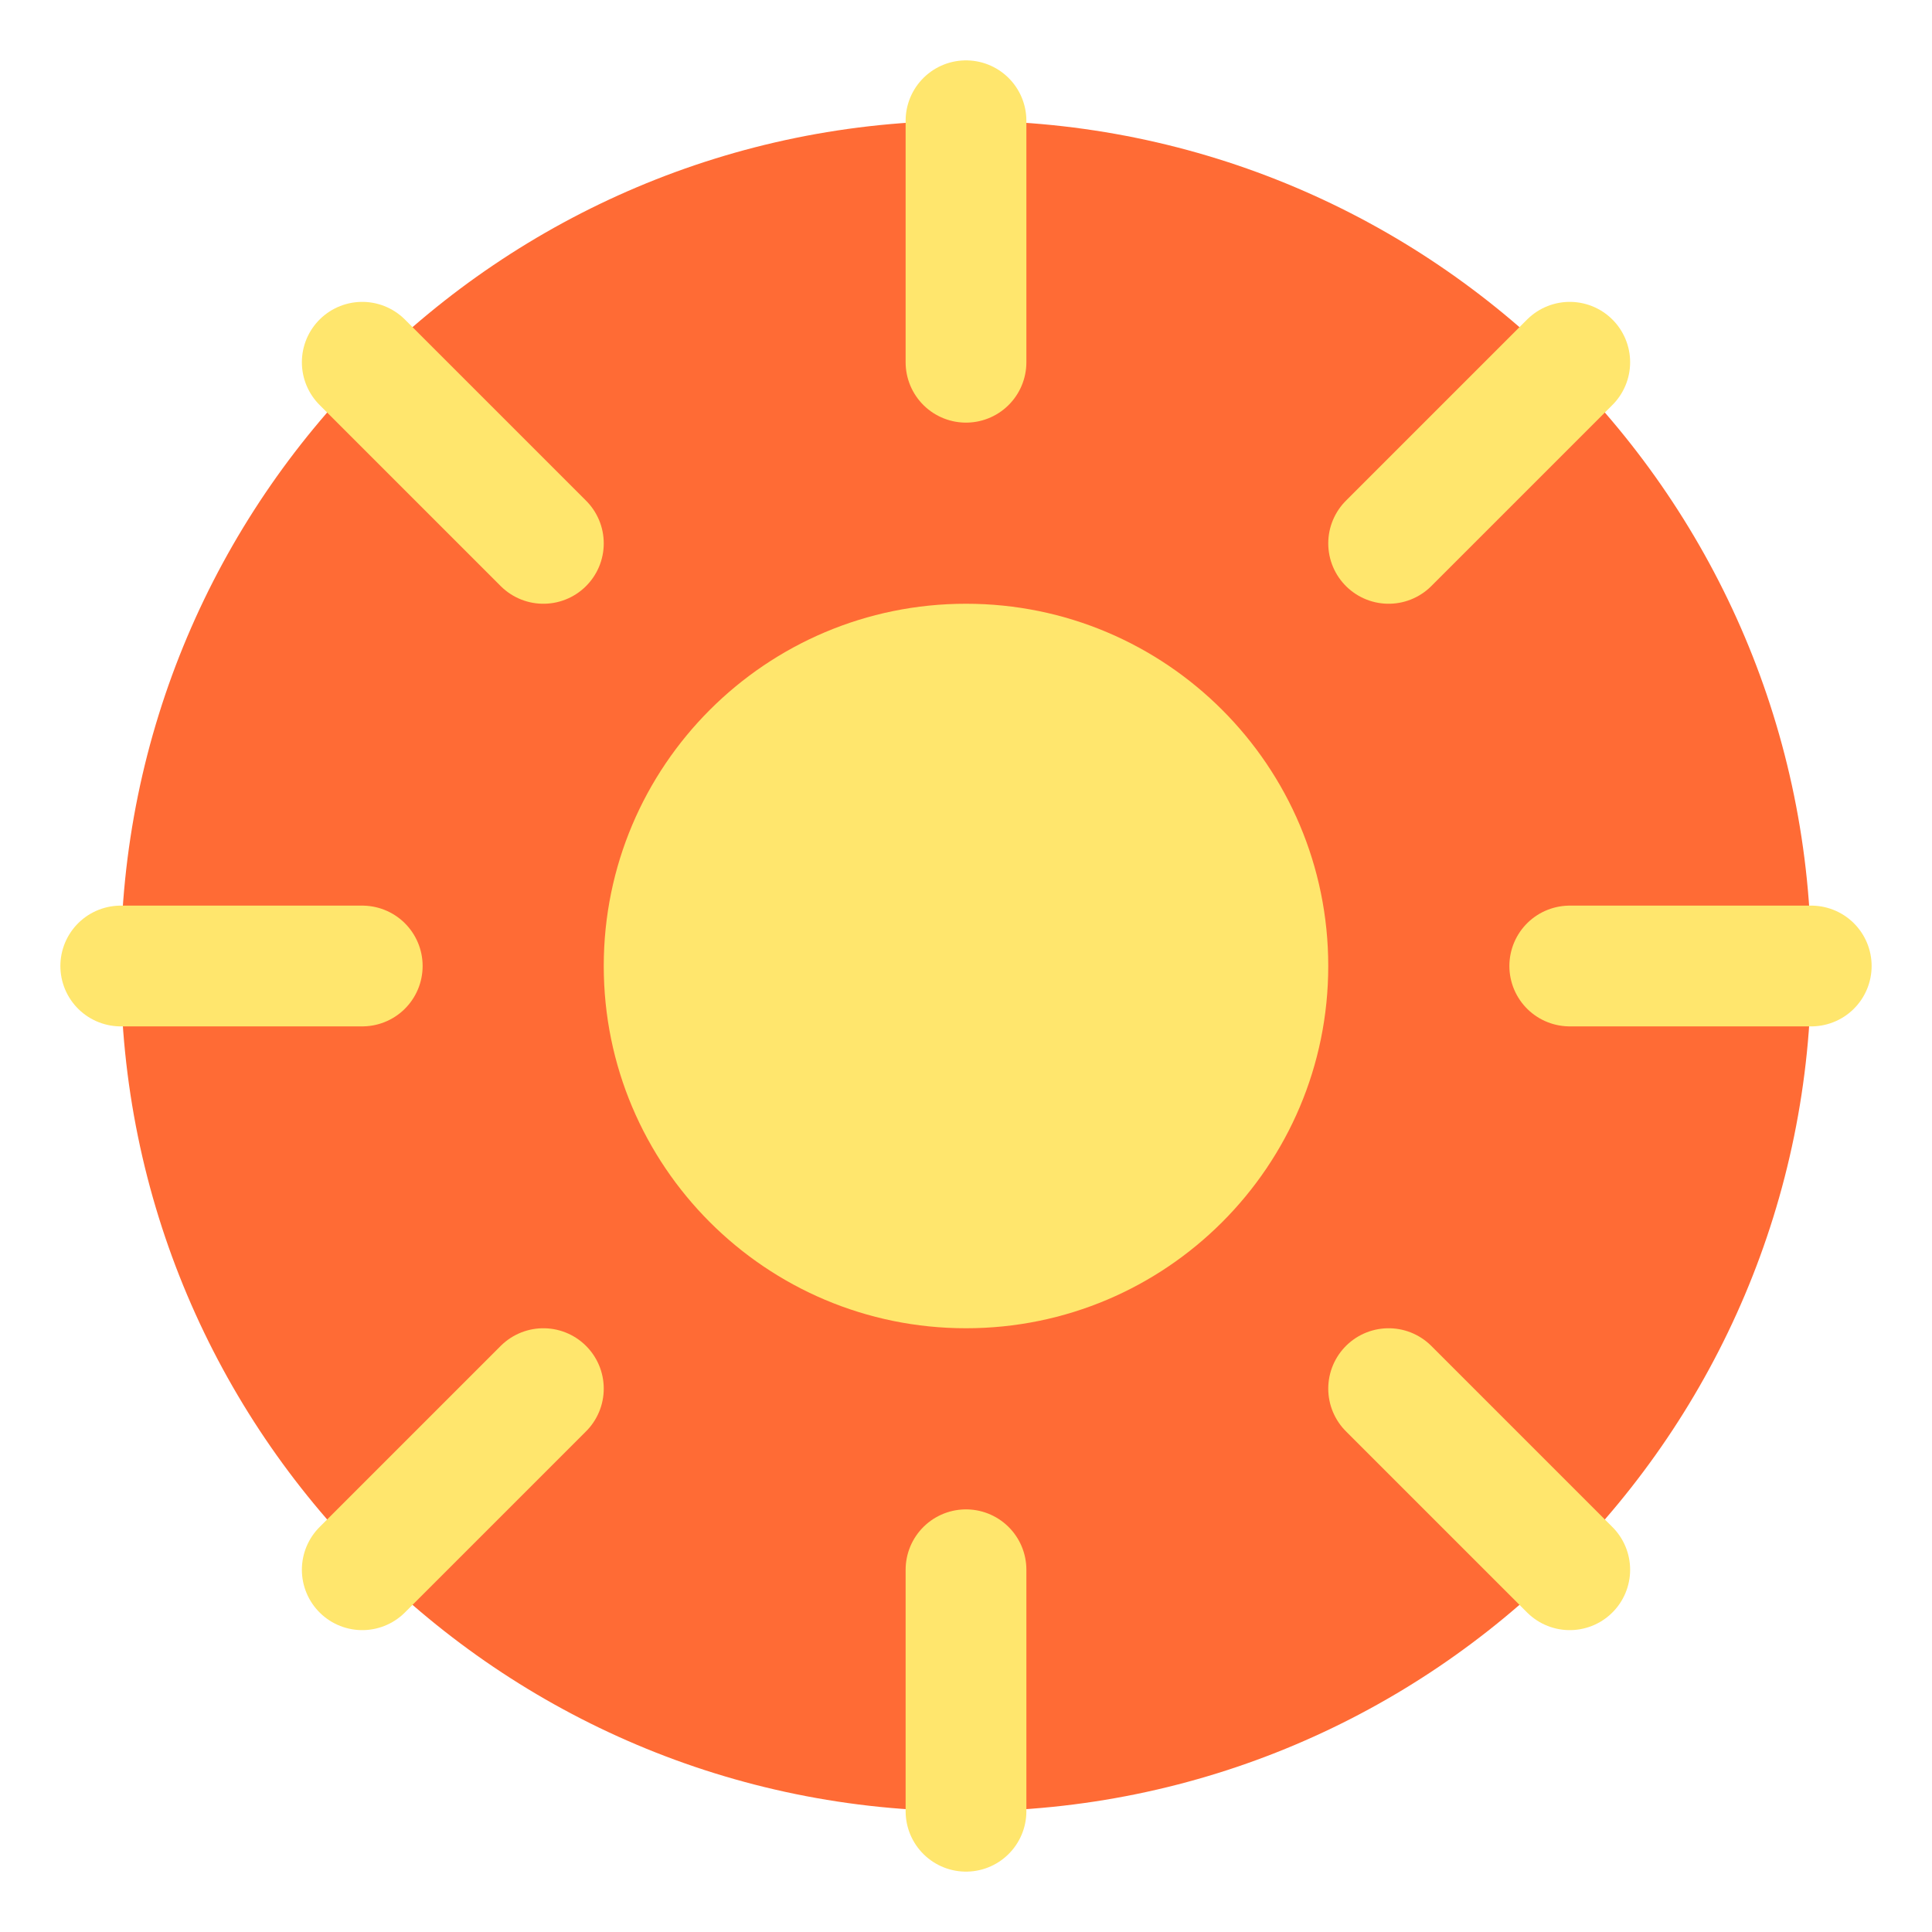
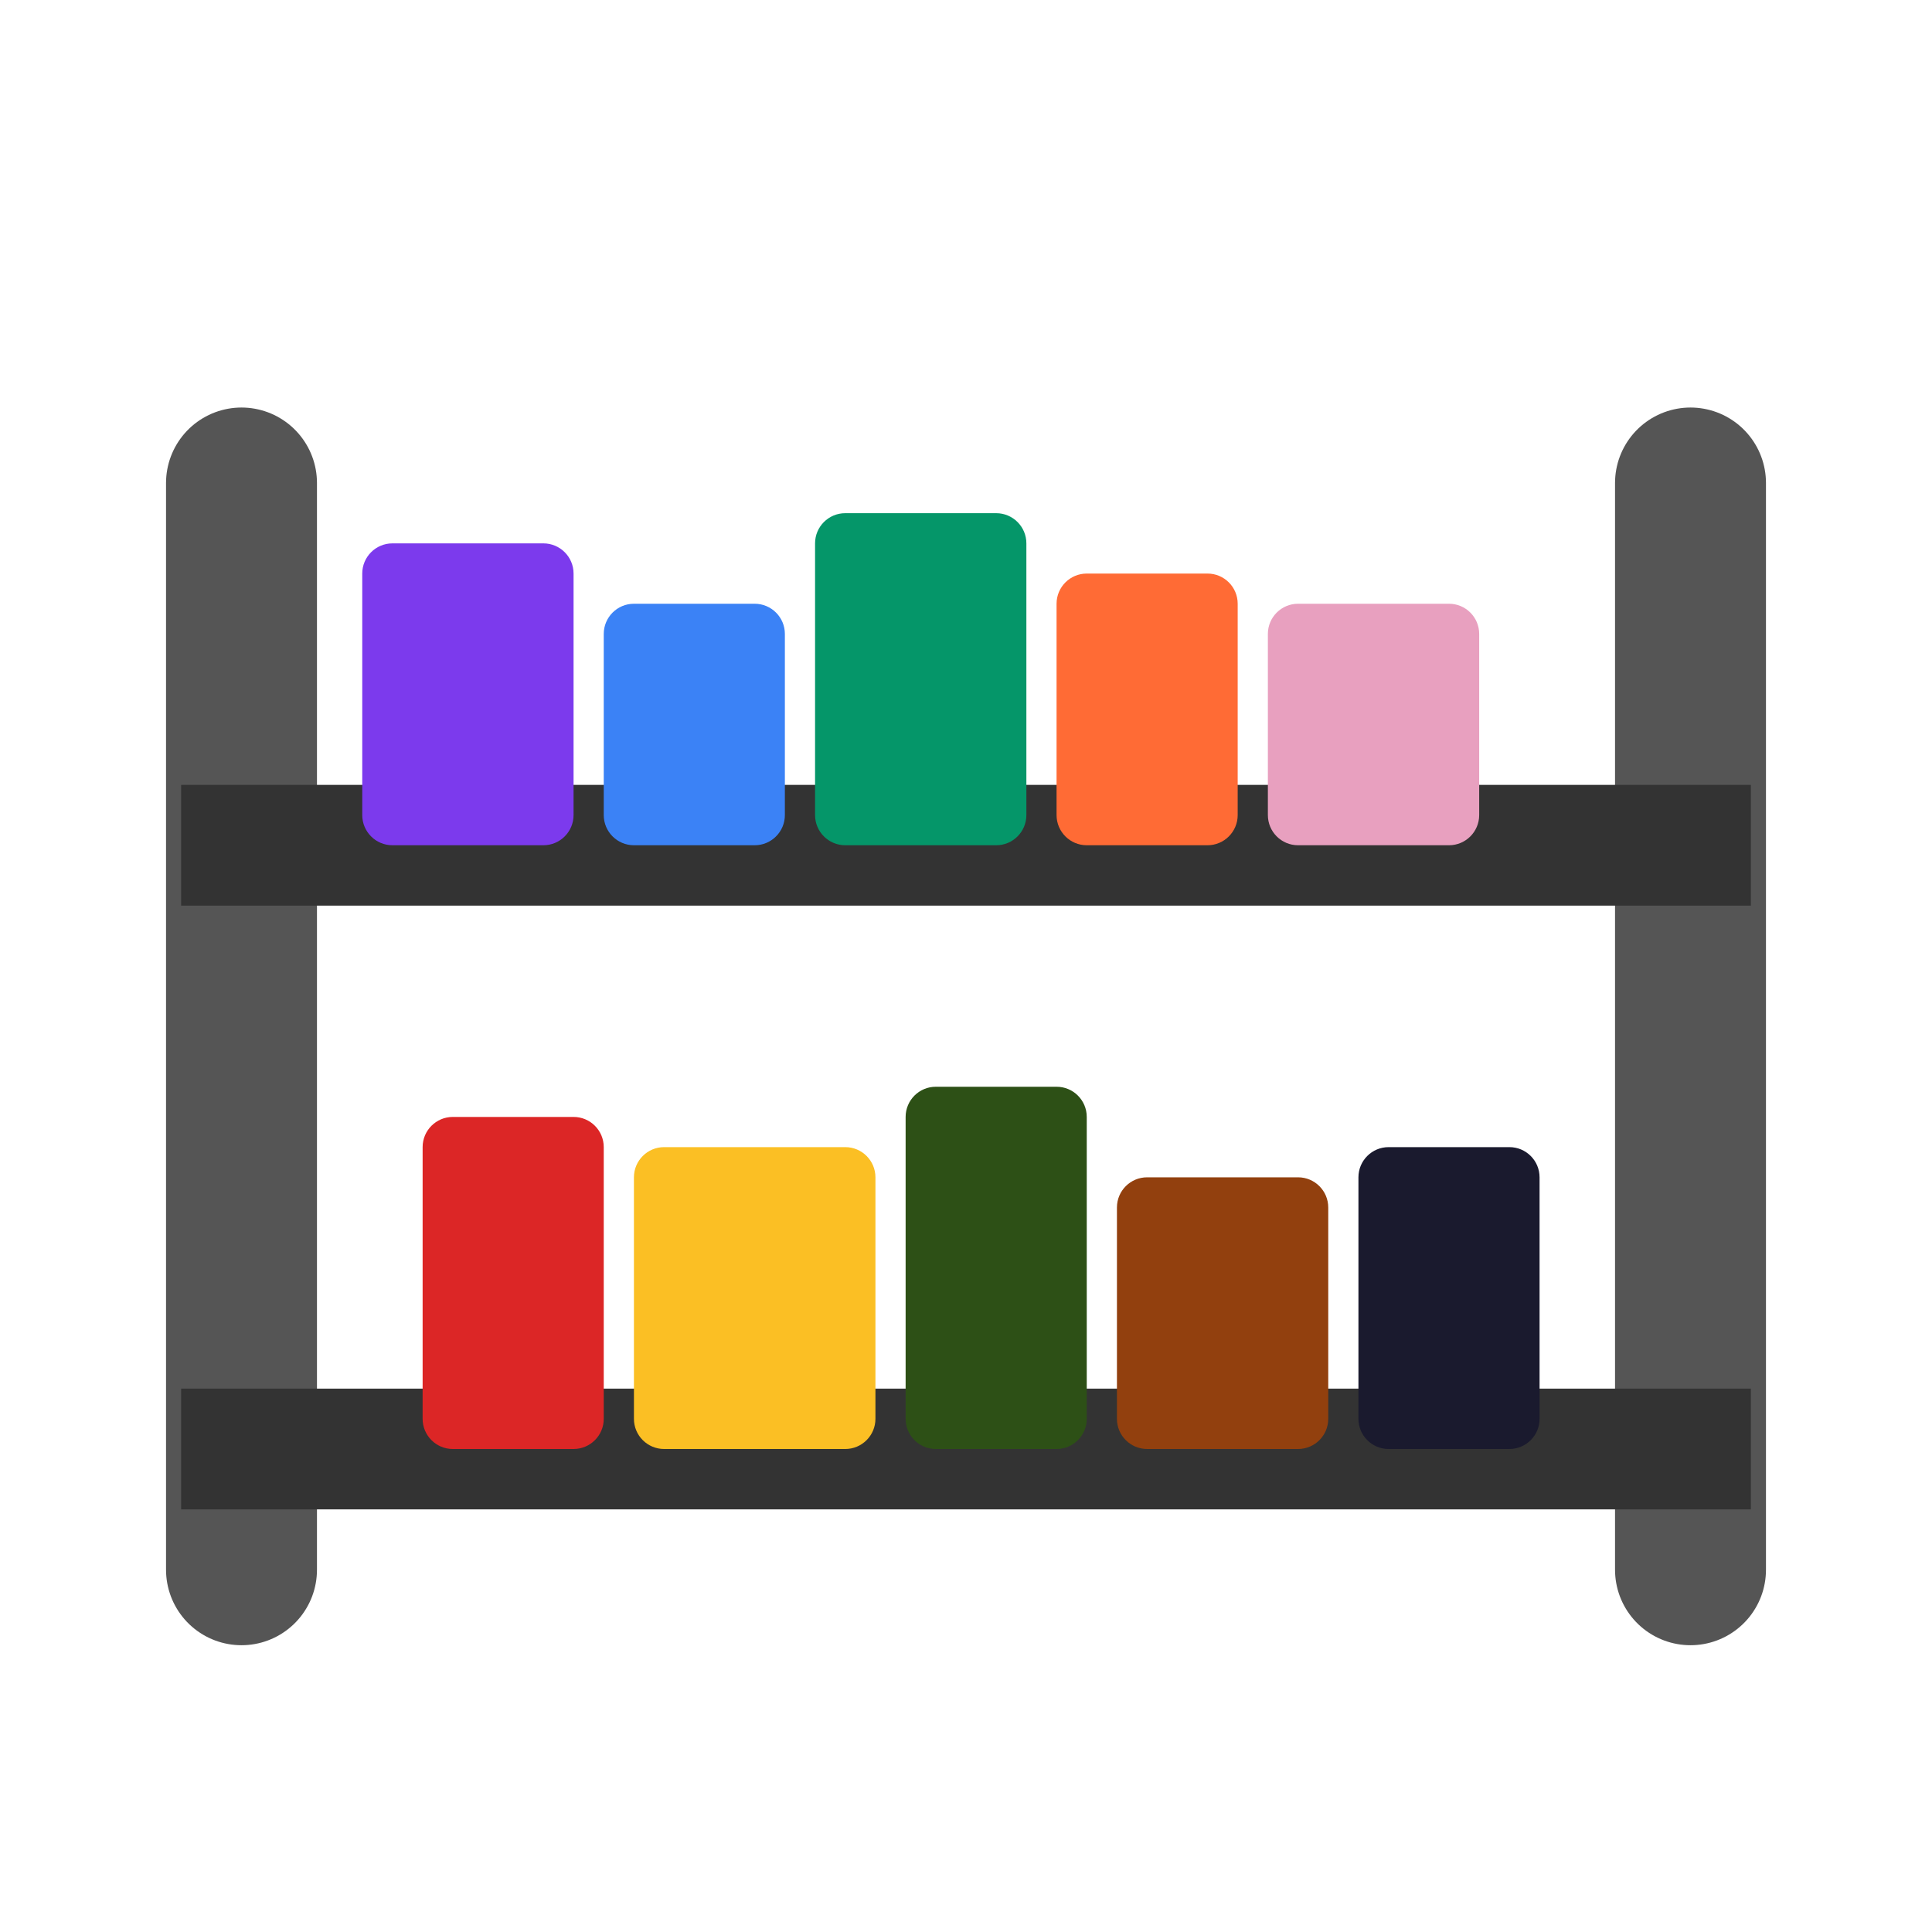
<svg xmlns="http://www.w3.org/2000/svg" viewBox="0 0 32 32">
-   <circle cx="16" cy="16" r="14" fill="#FF6B35" />
-   <circle cx="16" cy="16" r="6" fill="#FFE66D" />
-   <line x1="16" y1="2" x2="16" y2="6" stroke="#FFE66D" stroke-width="2" stroke-linecap="round" />
-   <line x1="16" y1="26" x2="16" y2="30" stroke="#FFE66D" stroke-width="2" stroke-linecap="round" />
-   <line x1="2" y1="16" x2="6" y2="16" stroke="#FFE66D" stroke-width="2" stroke-linecap="round" />
-   <line x1="26" y1="16" x2="30" y2="16" stroke="#FFE66D" stroke-width="2" stroke-linecap="round" />
-   <line x1="6" y1="6" x2="9" y2="9" stroke="#FFE66D" stroke-width="2" stroke-linecap="round" />
-   <line x1="23" y1="23" x2="26" y2="26" stroke="#FFE66D" stroke-width="2" stroke-linecap="round" />
-   <line x1="6" y1="26" x2="9" y2="23" stroke="#FFE66D" stroke-width="2" stroke-linecap="round" />
-   <line x1="23" y1="9" x2="26" y2="6" stroke="#FFE66D" stroke-width="2" stroke-linecap="round" />
+   <path d="M4 8v18" stroke="#555" stroke-width="2.5" stroke-linecap="round" />
+   <path d="M28 8v18" stroke="#555" stroke-width="2.5" stroke-linecap="round" />
+   <line x1="3" y1="14" x2="29" y2="14" stroke="#333" stroke-width="2" />
+   <line x1="3" y1="24" x2="29" y2="24" stroke="#333" stroke-width="2" />
+   <rect x="6" y="9" width="3.5" height="5" rx="0.5" fill="#7C3AED" />
+   <rect x="10" y="10" width="3" height="4" rx="0.5" fill="#3B82F6" />
+   <rect x="13.5" y="8.5" width="3.5" height="5.5" rx="0.5" fill="#059669" />
+   <rect x="17.5" y="9.5" width="3" height="4.5" rx="0.5" fill="#FF6B35" />
+   <rect x="21" y="10" width="3.5" height="4" rx="0.5" fill="#E8A0BF" />
+   <rect x="7" y="18.5" width="3" height="5.5" rx="0.5" fill="#DC2626" />
+   <rect x="10.5" y="19" width="4" height="5" rx="0.5" fill="#FBBF24" />
+   <rect x="15" y="18" width="3" height="6" rx="0.5" fill="#2D5016" />
+   <rect x="18.5" y="19.5" width="3.5" height="4.5" rx="0.5" fill="#92400e" />
+   <rect x="22.5" y="19" width="3" height="5" rx="0.5" fill="#1a1a2e" />
</svg>
